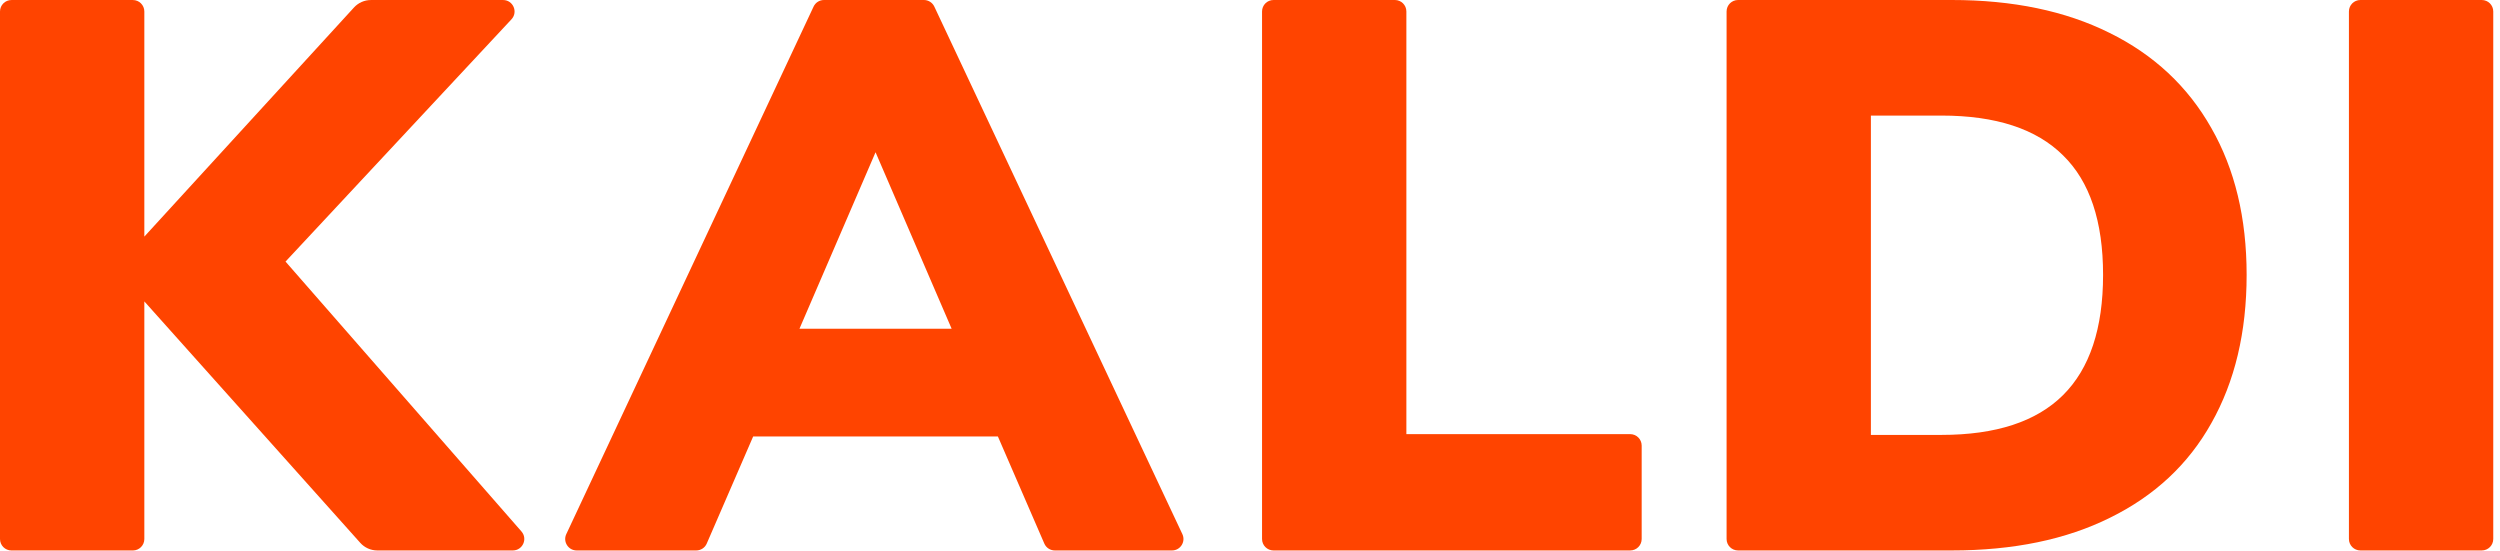
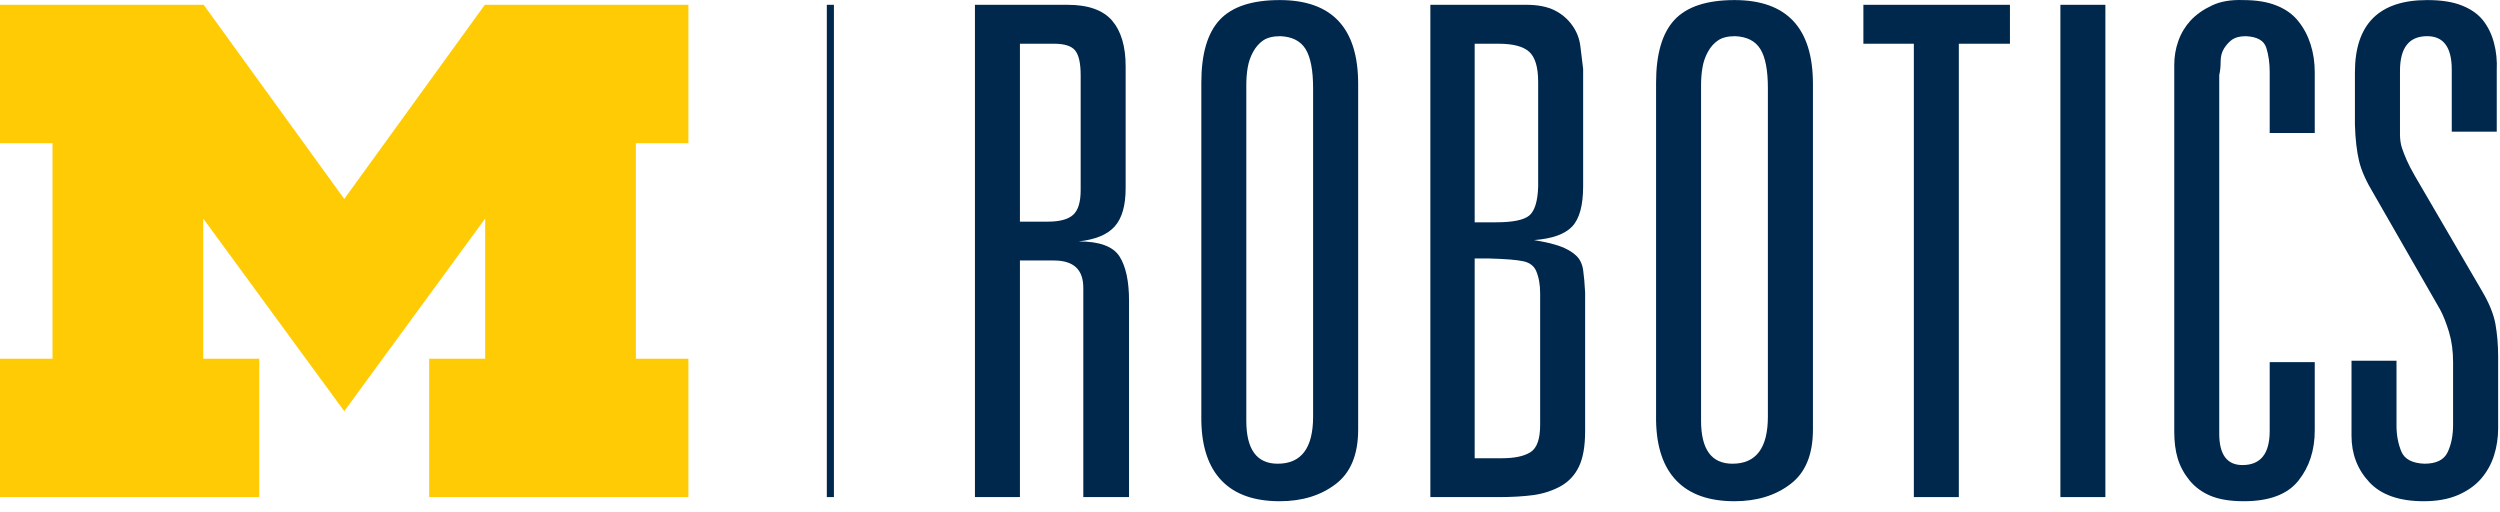
- <svg xmlns="http://www.w3.org/2000/svg" xmlns:xlink="http://www.w3.org/1999/xlink" viewBox="0 0 109 24">
-   <g transform="translate(-1470)">
-     <g style="mix-blend-mode:normal" transform="translate(1470)" fill="#f40">
-       <use xlink:href="#b" style="mix-blend-mode:normal" />
-       <use xlink:href="#c" style="mix-blend-mode:normal" />
-       <use xlink:href="#d" style="mix-blend-mode:normal" />
-       <use xlink:href="#e" style="mix-blend-mode:normal" />
-       <use xlink:href="#f" style="mix-blend-mode:normal" />
+ <svg xmlns="http://www.w3.org/2000/svg" viewBox="0 0 176 36" height="36" width="176" xml:space="preserve" id="svg2" version="1.1">
+   <defs id="defs6" />
+   <g transform="matrix(1.333333,0,0,-1.333333,0,36)" id="g10">
+     <g transform="scale(0.1)" id="g12">
+       <path id="path14" style="fill:#00274c;fill-opacity:1;fill-rule:nonzero;stroke:none" d="m 436.559,7.539 h 3.75 v 259.922 h -3.75 z" />
+       <path id="path16" style="fill:#ffcb05;fill-opacity:1;fill-rule:nonzero;stroke:none" d="M 181.762,52.891 107.301,154.609 V 80.59 h 29.578 V 7.539 H 0 V 80.59 H 27.73 V 194.379 H 0 v 73.082 h 107.539 l 74.223,-102.5 74.218,102.5 h 107.5 V 194.379 H 335.738 V 80.59 H 363.48 V 7.539 H 226.602 V 80.59 h 29.57 v 74.019 z" />
+       <path id="path18" style="fill:#00274c;fill-opacity:1;fill-rule:nonzero;stroke:none" d="M 571.988,7.539 V 118.051 c 0,9.609 -5.148,14.41 -15.468,14.41 h -18 V 7.539 H 514.77 V 267.461 h 48.941 c 10.82,0 18.629,-2.77 23.437,-8.281 4.762,-5.551 7.192,-13.59 7.192,-24.141 V 170.59 c 0,-9.11 -1.918,-15.82 -5.789,-20.16 -3.821,-4.301 -10.192,-6.95 -19.063,-7.891 11.063,0 18.242,-2.66 21.602,-7.93 3.359,-5.269 5.039,-13.089 5.039,-23.398 V 7.539 Z M 570.59,230.352 c 0,6.25 -0.981,10.589 -2.891,12.968 -1.918,2.418 -5.668,3.59 -11.179,3.59 h -18 v -93.941 h 14.761 c 6.25,0 10.699,1.211 13.321,3.59 2.66,2.39 3.988,6.722 3.988,12.972 z" />
+       <path id="path20" style="fill:#00274c;fill-opacity:1;fill-rule:nonzero;stroke:none" d="m 717.109,43.16 c 0,-13.199 -3.988,-22.809 -11.91,-28.781 -7.898,-6.02 -17.738,-9.027 -29.5,-9.027 -13.429,0 -23.668,3.598 -30.621,10.82 -6.957,7.188 -10.547,17.738 -10.777,31.68 V 226.41 c 0,15.11 3.238,26.168 9.719,33.121 6.492,6.949 17.031,10.43 31.679,10.43 27.582,0 41.41,-14.762 41.41,-44.262 z M 693.32,223.52 c 0,9.371 -1.332,16.21 -3.941,20.539 -2.66,4.3 -7.078,6.562 -13.328,6.839 -3.821,0 -6.832,-0.738 -9.02,-2.187 -2.152,-1.441 -3.941,-3.481 -5.39,-6.09 -1.442,-2.66 -2.379,-5.43 -2.852,-8.281 -0.508,-2.891 -0.738,-6.02 -0.738,-9.379 V 47.852 c 0,-15.121 5.5,-22.691 16.558,-22.691 12.5,0 18.711,8.281 18.711,24.84 z" />
+       <path id="path22" style="fill:#00274c;fill-opacity:1;fill-rule:nonzero;stroke:none" d="m 836.949,42.461 c 0,-7.93 -1.051,-14.18 -3.238,-18.75 C 831.559,19.18 828.32,15.699 824.02,13.281 819.691,10.898 814.879,9.34 809.609,8.59 804.34,7.891 798.32,7.539 791.602,7.539 H 755.23 V 267.461 h 50.79 c 5.968,0 10.89,-0.981 14.761,-2.891 3.828,-1.91 6.949,-4.57 9.34,-7.929 2.418,-3.36 3.859,-7.071 4.328,-11.172 0.473,-4.059 0.942,-8.008 1.449,-11.879 v -61.91 c 0,-10.078 -1.918,-17.149 -5.777,-21.25 -3.832,-4.059 -10.551,-6.481 -20.16,-7.192 5.777,-0.968 10.309,-2.027 13.668,-3.238 3.359,-1.211 6.141,-2.77 8.281,-4.691 2.192,-1.911 3.481,-4.528 3.988,-7.887 0.473,-3.363 0.821,-7.344 1.051,-11.91 z M 812.148,226.762 c 0,7.687 -1.558,12.968 -4.687,15.859 -3.121,2.848 -8.512,4.289 -16.211,4.289 h -12.621 v -94.289 h 11.172 c 8.871,0 14.769,1.168 17.66,3.59 2.848,2.379 4.418,7.418 4.687,15.117 z m 1.051,-111.602 c 0,4.57 -0.699,8.512 -2.148,11.871 -1.211,2.66 -3.473,4.34 -6.832,5.039 -3.36,0.739 -9.379,1.211 -18.008,1.45 h -7.582 V 28.051 h 14.422 c 6.719,0 11.75,1.09 15.109,3.238 3.36,2.152 5.039,6.949 5.039,14.41 z" />
+       <path id="path24" style="fill:#00274c;fill-opacity:1;fill-rule:nonzero;stroke:none" d="m 957.23,43.16 c 0,-13.199 -3.992,-22.809 -11.921,-28.781 -7.887,-6.02 -17.731,-9.027 -29.489,-9.027 -13.441,0 -23.629,3.598 -30.621,10.82 -6.961,7.188 -10.551,17.738 -10.789,31.68 V 226.41 c 0,15.11 3.25,26.168 9.731,33.121 6.48,6.949 17.031,10.43 31.679,10.43 27.578,0 41.41,-14.762 41.41,-44.262 z M 933.441,223.52 c 0,9.371 -1.293,16.21 -3.953,20.539 -2.648,4.3 -7.066,6.562 -13.316,6.839 -3.832,0 -6.832,-0.738 -8.981,-2.187 -2.191,-1.441 -3.992,-3.481 -5.429,-6.09 -1.453,-2.66 -2.383,-5.43 -2.852,-8.281 -0.512,-2.891 -0.75,-6.02 -0.75,-9.379 V 47.852 c 0,-15.121 5.512,-22.691 16.57,-22.691 12.5,0 18.711,8.281 18.711,24.84 z" />
+       <path id="path26" style="fill:#00274c;fill-opacity:1;fill-rule:nonzero;stroke:none" d="M 1034.26,246.91 V 7.539 h -23.75 V 246.91 h -26.639 v 20.551 h 77.379 V 246.91 Z" />
+       <path id="path28" style="fill:#00274c;fill-opacity:1;fill-rule:nonzero;stroke:none" d="m 1087.89,7.539 h 23.75 v 259.922 h -23.75 z" />
+       <path id="path30" style="fill:#00274c;fill-opacity:1;fill-rule:nonzero;stroke:none" d="m 1222.19,42.809 c 0,-10.578 -2.89,-19.449 -8.67,-26.637 -5.75,-7.223 -15.36,-10.82 -28.79,-10.82 -7.19,0 -13.09,0.977 -17.62,2.887 -4.57,1.922 -8.28,4.691 -11.17,8.281 -2.89,3.602 -4.92,7.43 -6.14,11.531 -1.21,4.059 -1.79,8.75 -1.79,14.02 V 235.781 c 0,4.297 0.7,8.52 2.15,12.578 1.44,4.102 3.63,7.692 6.48,10.821 2.89,3.09 6.6,5.742 11.17,7.89 4.57,2.192 10.08,3.129 16.57,2.891 6.95,0 12.85,-0.941 17.61,-2.891 4.81,-1.91 8.67,-4.648 11.53,-8.281 2.89,-3.59 5.03,-7.66 6.48,-12.23 1.45,-4.571 2.19,-9.489 2.19,-14.758 V 199.77 h -23.79 v 32.378 c 0,4.571 -0.59,8.793 -1.8,12.622 -1.21,3.82 -4.8,5.851 -10.78,6.128 -3.12,0 -5.55,-0.628 -7.23,-1.796 -1.68,-1.211 -3.08,-2.774 -4.29,-4.692 -1.21,-1.91 -1.8,-4.211 -1.8,-6.832 0,-2.656 -0.23,-5.039 -0.74,-7.226 V 41.02 c 0,-11.059 4.1,-16.57 12.26,-16.57 9.57,0 14.38,5.981 14.38,18.012 v 36.328 h 23.79 z" />
+       <path id="path32" style="fill:#00274c;fill-opacity:1;fill-rule:nonzero;stroke:none" d="m 1319.02,43.871 c 0,-5.043 -0.74,-9.812 -2.18,-14.383 -1.45,-4.566 -3.72,-8.629 -6.84,-12.258 -3.12,-3.602 -7.19,-6.449 -12.23,-8.641 -5.04,-2.141 -11.05,-3.238 -18,-3.238 -12.97,0 -22.54,3.359 -28.79,10.078 -6.25,6.719 -9.38,14.879 -9.38,24.492 v 39.609 h 23.75 V 45.309 c 0,-5.039 0.86,-9.57 2.54,-13.668 1.68,-4.062 5.74,-6.25 12.23,-6.48 6.25,0 10.35,2.031 12.26,6.129 1.92,4.062 2.85,8.871 2.85,14.41 v 33.09 c 0,5.781 -0.7,11.051 -2.14,15.859 -1.45,4.801 -3.01,8.75 -4.69,11.872 l -34.92,60.859 c -4.07,6.723 -6.72,12.582 -7.89,17.621 -1.21,5.039 -1.96,11.41 -2.19,19.102 v 27.699 c 0,25.429 12.73,38.16 38.16,38.16 7.46,0 13.56,-0.941 18.36,-2.891 4.81,-1.91 8.52,-4.531 11.17,-7.89 2.62,-3.36 4.57,-7.34 5.75,-11.91 1.21,-4.54 1.68,-9.34 1.44,-14.379 v -32.422 h -23.75 v 32.769 c 0,11.762 -4.33,17.66 -12.97,17.66 -9.61,0 -14.37,-6.128 -14.37,-18.359 v -24.141 c 0,-3.597 0,-6.718 0,-9.339 0,-2.649 0.35,-5.039 1.05,-7.219 0.74,-2.149 1.56,-4.301 2.54,-6.488 0.94,-2.153 2.38,-4.922 4.3,-8.282 l 35.27,-60.468 c 3.87,-6.481 6.25,-12.34 7.23,-17.653 0.94,-5.277 1.44,-11.02 1.44,-17.27 z" />
    </g>
  </g>
-   <defs>
-     <path id="b" d="M22.735 23.171c.283.323.053.829-.376.829h-5.907c-.285 0-.556-.121-.745-.333l-9.414-10.526v10.36c0 .276-.224.5-.5.5h-5.293c-.276 0-.5-.224-.5-.5v-23c0-.276.224-.5.5-.5h5.293c.276 0 .5.224.5.5v9.815l9.141-9.99c.19-.207.457-.325.738-.325h5.762c.437 0 .664.521.366.841l-9.851 10.563 10.287 11.767z" />
-     <path id="c" d="M45.991 24c-.199 0-.38-.118-.459-.301l-2.024-4.669h-10.67l-2.024 4.669c-.079.183-.259.301-.459.301h-5.212c-.366 0-.608-.381-.453-.712l10.782-23c.082-.176.259-.288.453-.288h4.358c.194 0 .37.112.453.287l10.815 23c.156.332-.086.713-.452.713h-5.108zm-11.135-9.668h6.635l-3.317-7.694-3.317 7.694z" />
-     <path id="d" d="M55.525 24c-.276 0-.5-.224-.5-.5v-23c0-.276.224-.5.5-.5h5.293c.276 0 .5.224.5.5v18.428h9.759c.276 0 .5.224.5.5v4.072c0 .276-.224.5-.5.5h-15.552z" />
-     <path id="e" d="M75.279.5c0-.276.224-.5.5-.5h9.315c2.667 0 4.959.477 6.874 1.43 1.938.953 3.42 2.338 4.446 4.153 1.026 1.793 1.539 3.926 1.539 6.4 0 2.496-.513 4.652-1.539 6.468-1.003 1.793-2.474 3.166-4.412 4.119-1.915.953-4.218 1.43-6.908 1.43h-9.315c-.276 0-.5-.224-.5-.5v-23zm9.37 18.462c2.371 0 4.138-.579 5.301-1.736 1.163-1.157 1.744-2.905 1.744-5.242 0-2.338-.581-4.074-1.744-5.209-1.163-1.157-2.93-1.736-5.301-1.736h-3.078v13.923h3.078z" />
-     <path id="f" d="M102.913 24c-.276 0-.5-.224-.5-.5v-23c0-.276.224-.5.5-.5h5.293c.276 0 .5.224.5.5v23c0 .276-.224.5-.5.5h-5.293z" />
-   </defs>
</svg>
